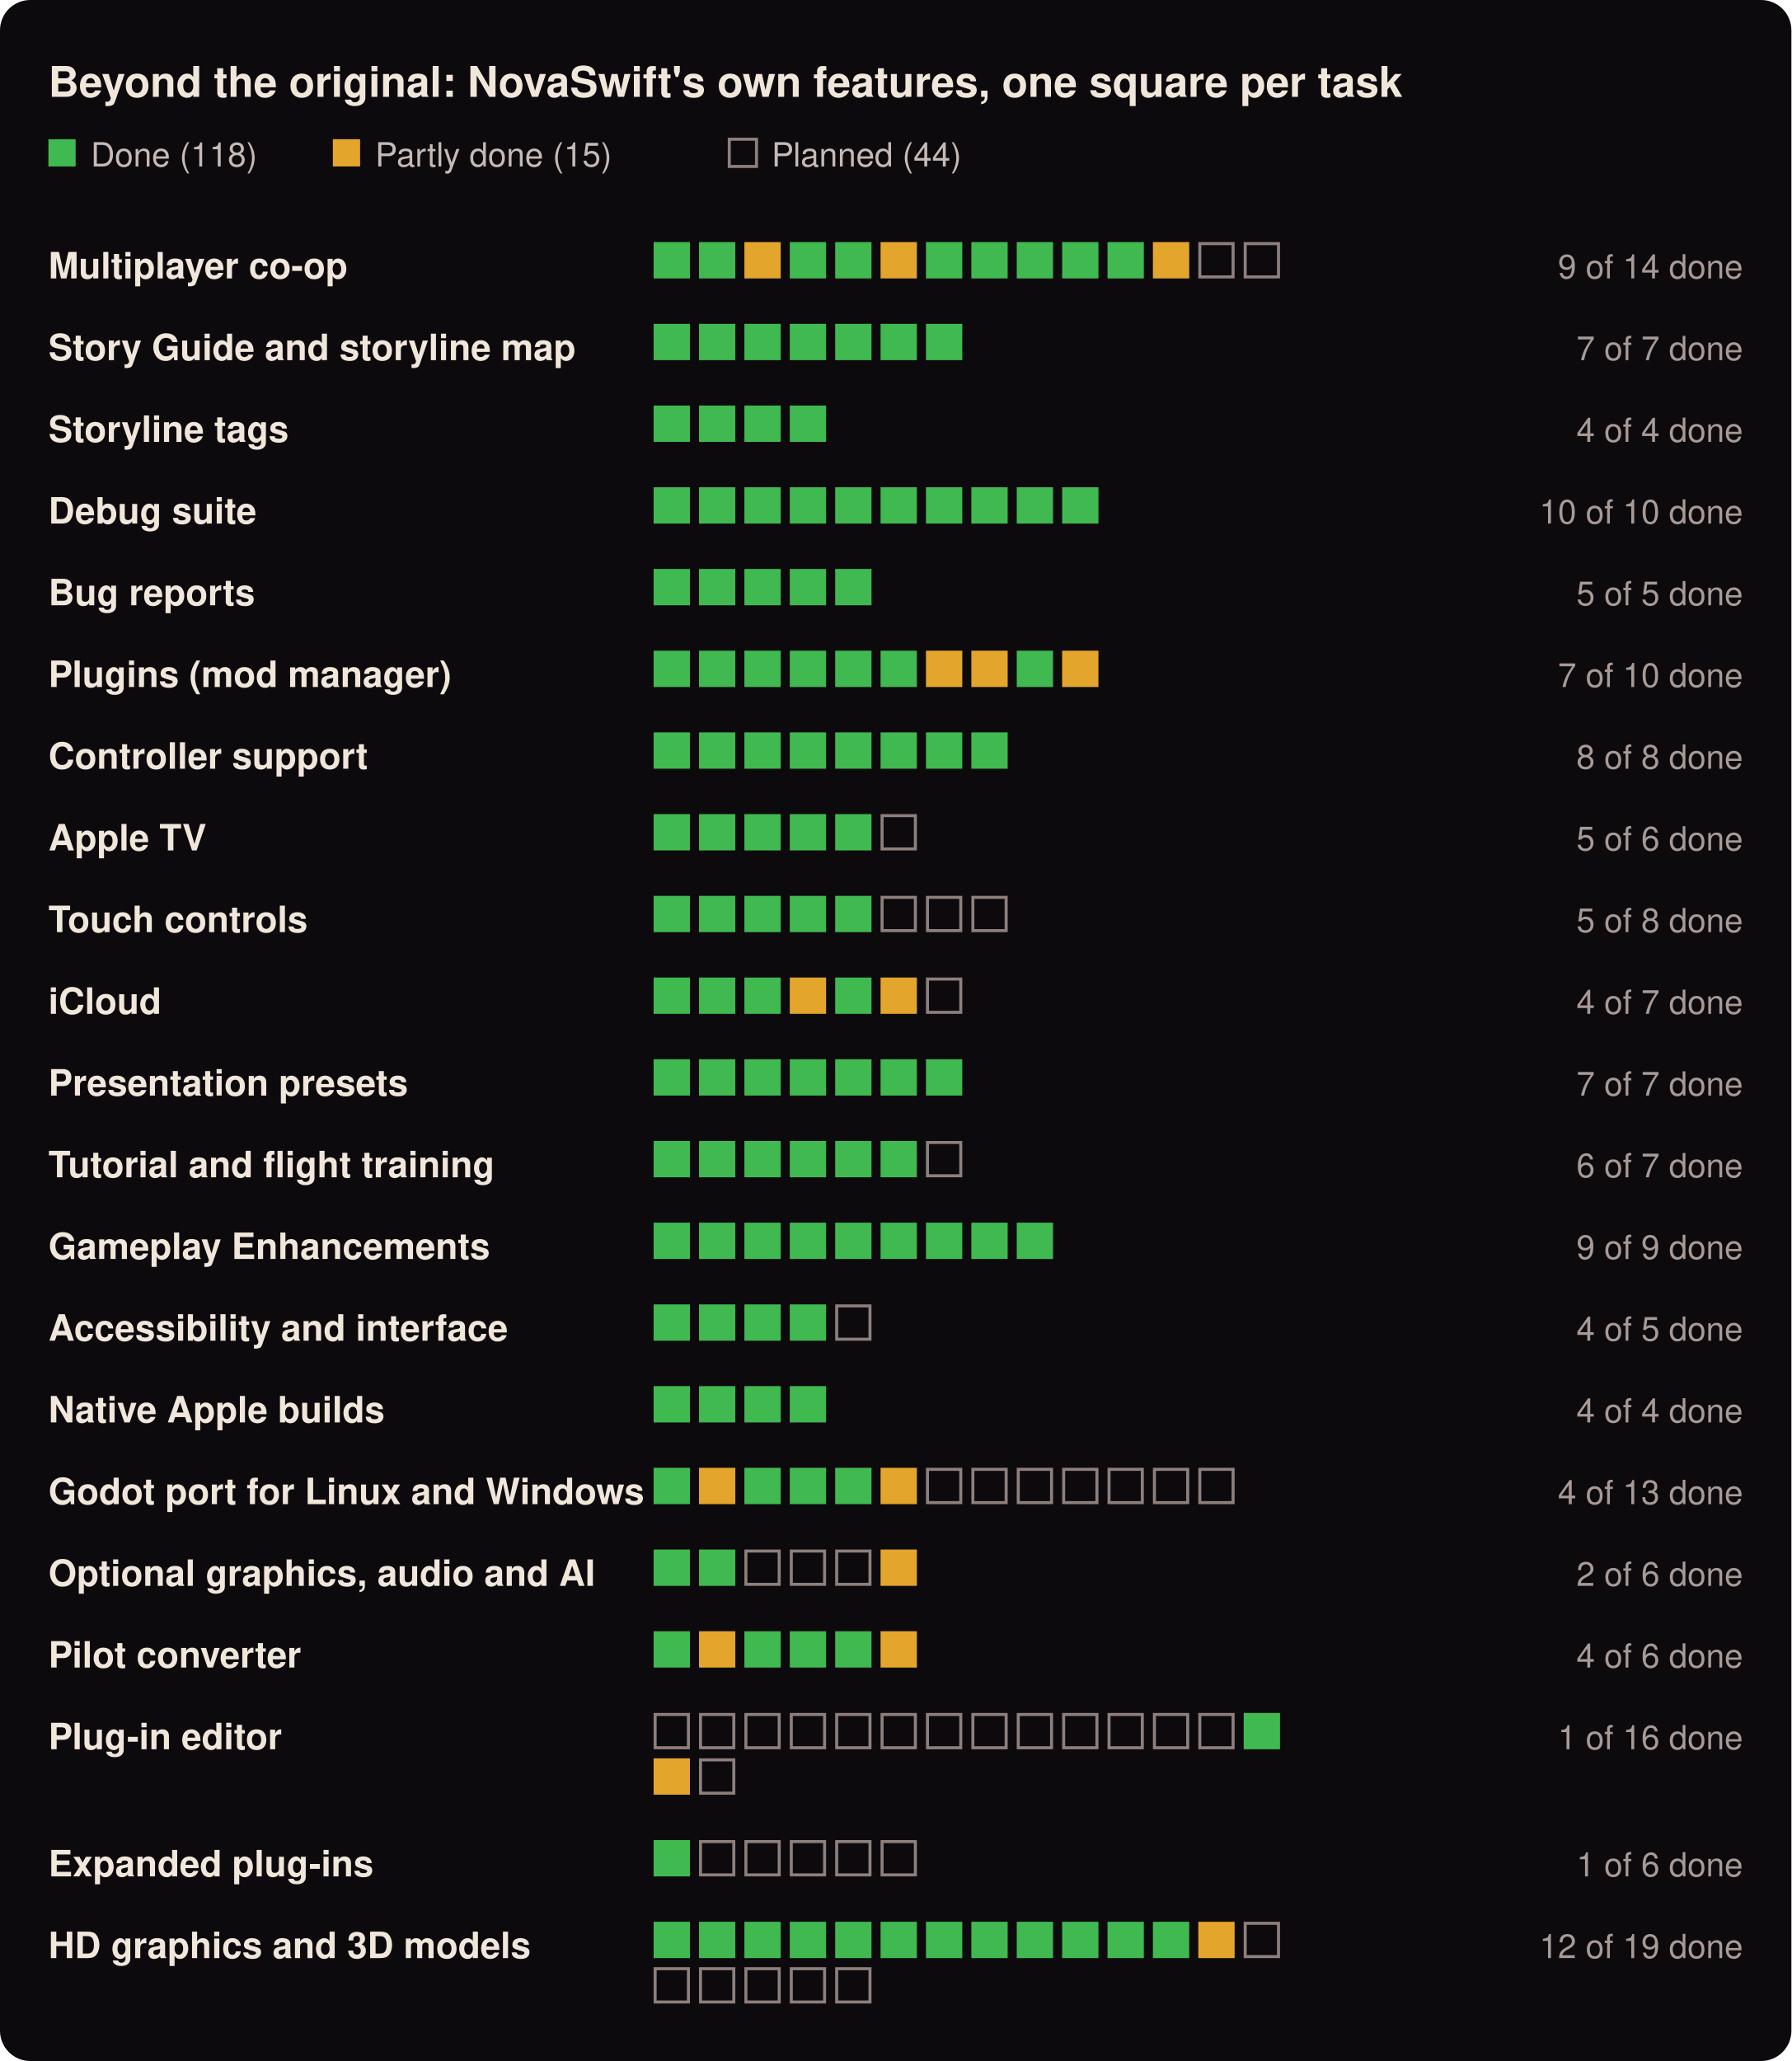
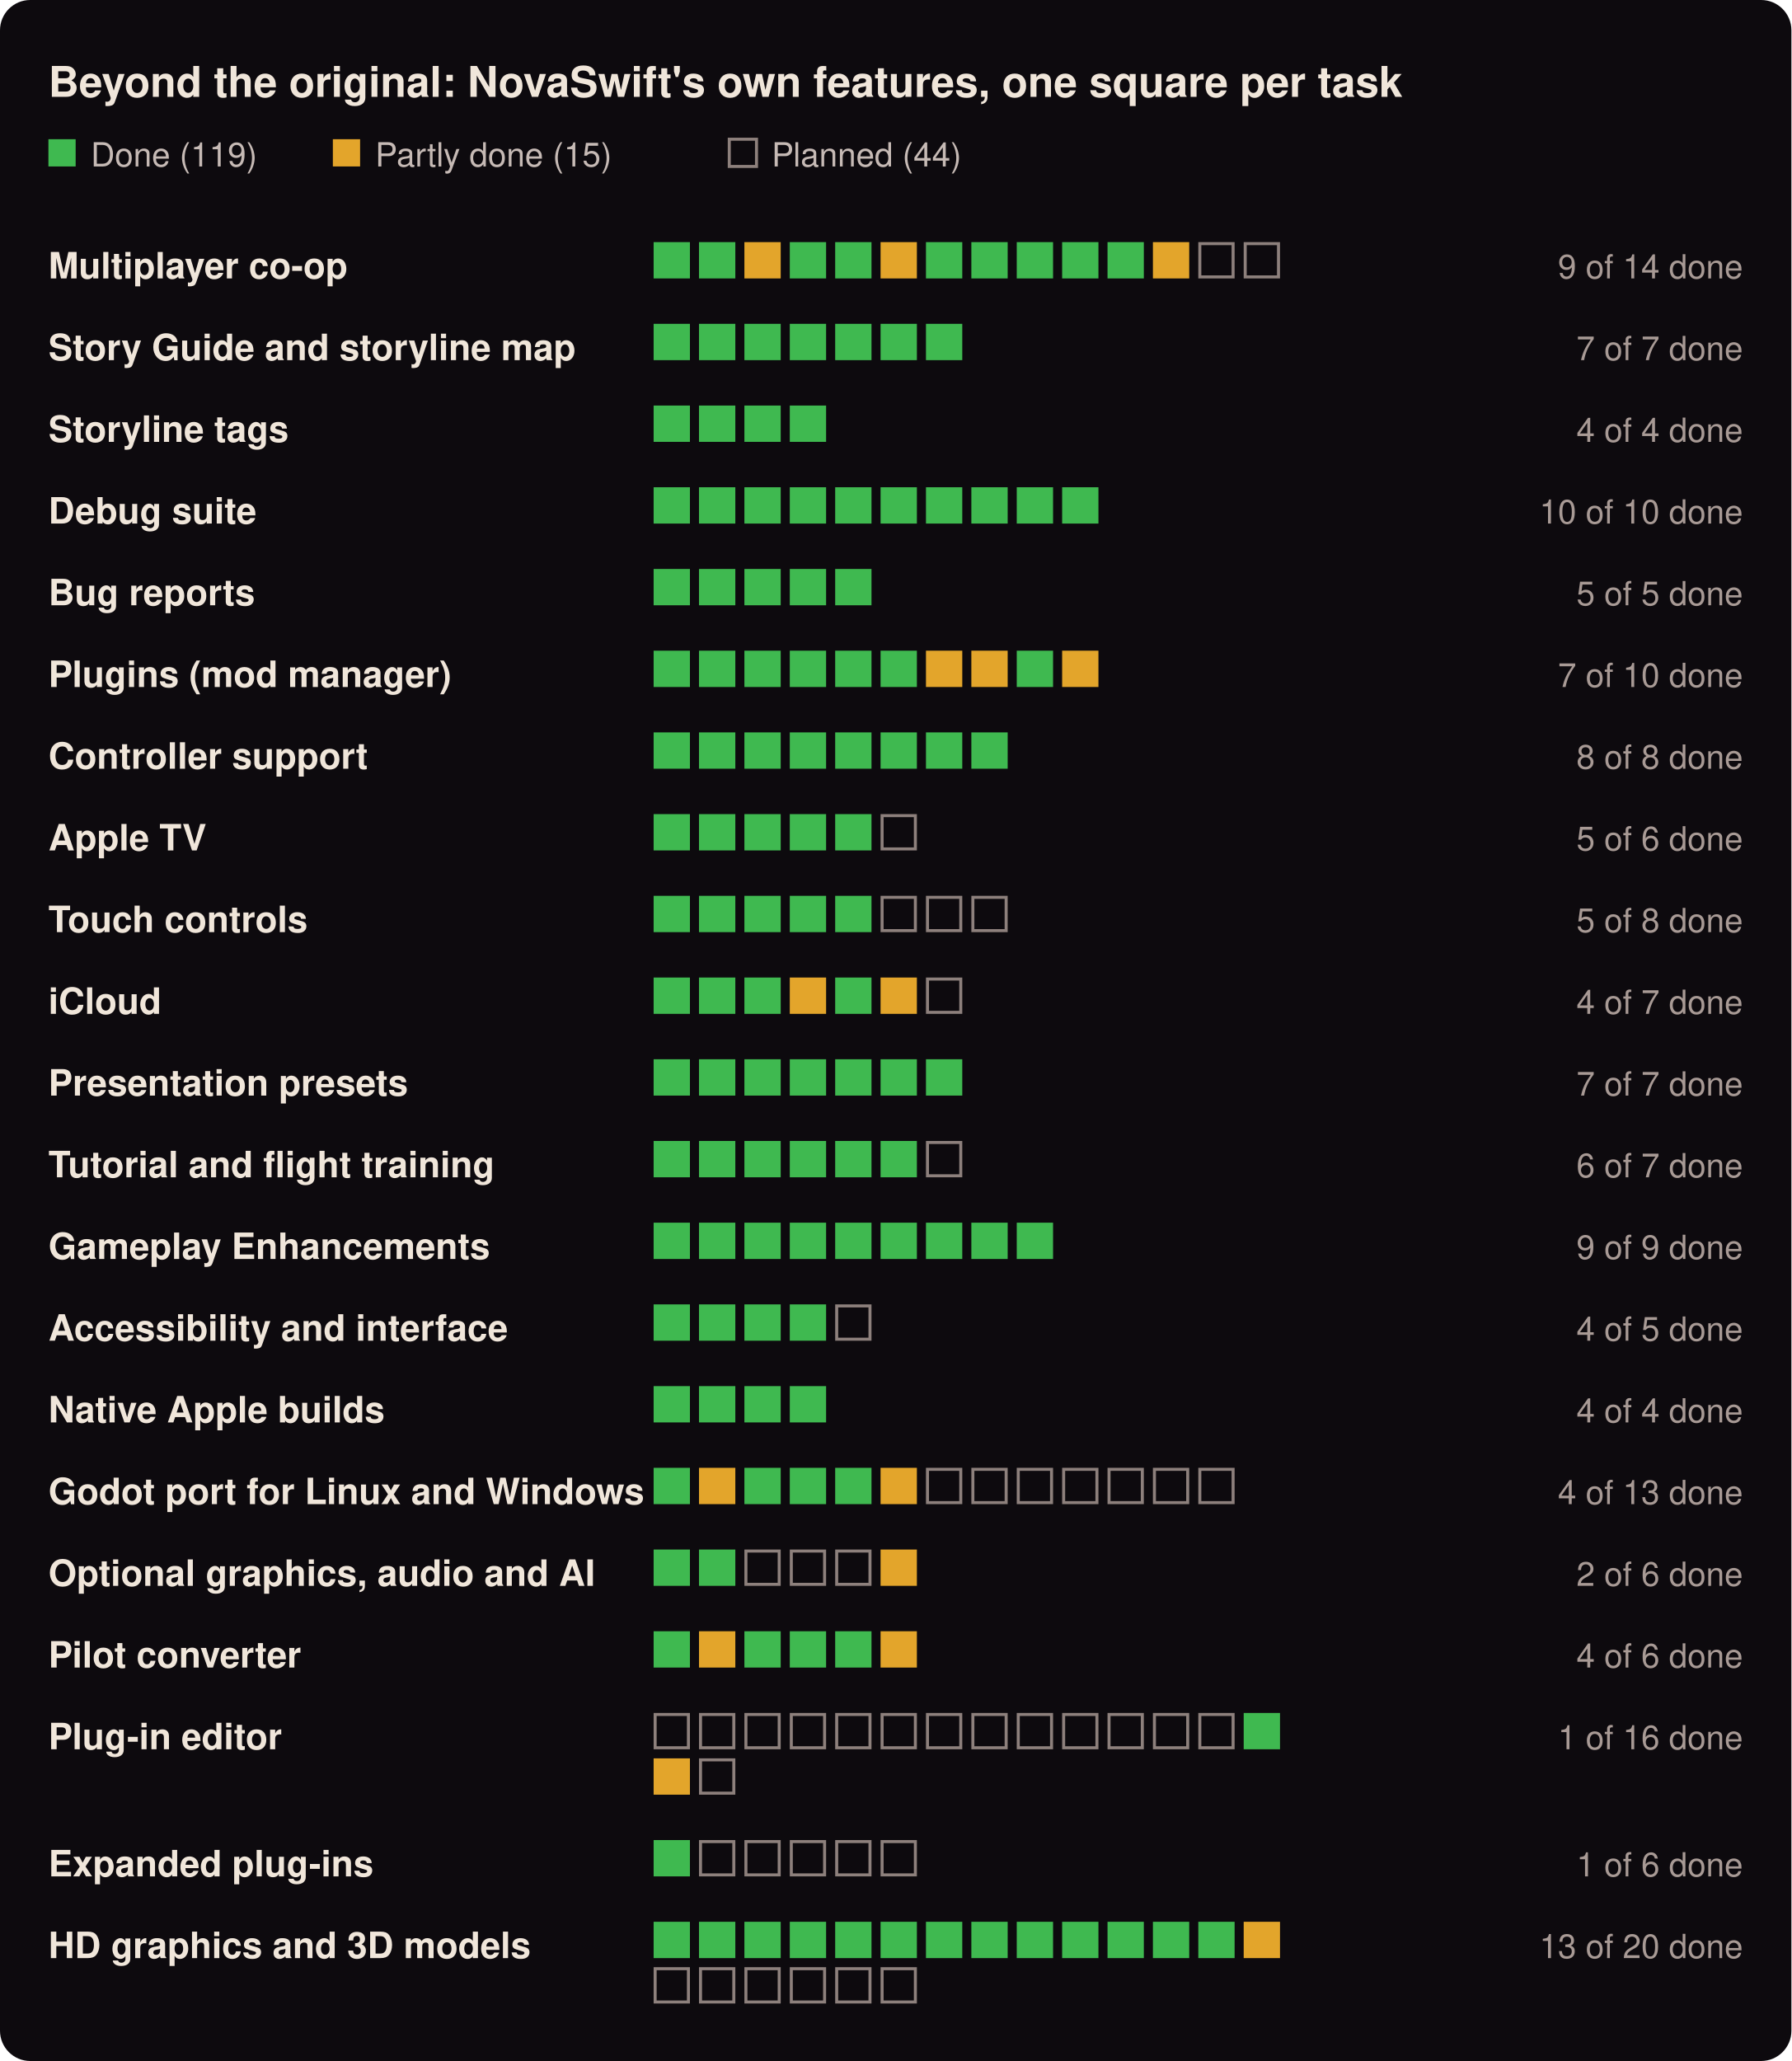
<svg xmlns="http://www.w3.org/2000/svg" width="592" height="681" viewBox="0 0 592 681" font-family="-apple-system, Segoe UI, Helvetica, Arial, sans-serif">
  <style>.h1{font-size:14px;font-weight:600;fill:#f0e6da}.gh{font-size:12px;font-weight:600;fill:#f0e6da}.gn{font-size:11px;fill:#a89a95}.lg{font-size:11px;fill:#c6bab5}</style>
  <rect width="592" height="681" rx="10" fill="#0d0a0e" />
  <text x="16" y="32" class="h1">Beyond the original: NovaSwift's own features, one square per task</text>
  <rect x="16" y="46" width="9" height="9" fill="#3fb950" />
-   <text x="30" y="55" class="lg">Done (118)</text>
+   <text x="30" y="55" class="lg">Done (119)</text>
  <rect x="110" y="46" width="9" height="9" fill="#e3a52b" />
  <text x="124" y="55" class="lg">Partly done (15)</text>
  <rect x="241" y="46" width="9" height="9" fill="none" stroke="#8d807c" />
  <text x="255" y="55" class="lg">Planned (44)</text>
  <text x="16" y="92" class="gh">Multiplayer co-op</text>
  <text x="576" y="92" class="gn" text-anchor="end">9 of 14 done</text>
  <rect x="216" y="80" width="12" height="12" fill="#3fb950" />
  <rect x="231" y="80" width="12" height="12" fill="#3fb950" />
  <rect x="246" y="80" width="12" height="12" fill="#e3a52b" />
  <rect x="261" y="80" width="12" height="12" fill="#3fb950" />
  <rect x="276" y="80" width="12" height="12" fill="#3fb950" />
  <rect x="291" y="80" width="12" height="12" fill="#e3a52b" />
  <rect x="306" y="80" width="12" height="12" fill="#3fb950" />
  <rect x="321" y="80" width="12" height="12" fill="#3fb950" />
  <rect x="336" y="80" width="12" height="12" fill="#3fb950" />
  <rect x="351" y="80" width="12" height="12" fill="#3fb950" />
  <rect x="366" y="80" width="12" height="12" fill="#3fb950" />
  <rect x="381" y="80" width="12" height="12" fill="#e3a52b" />
  <rect x="396.5" y="80.5" width="11" height="11" fill="none" stroke="#8d807c" />
  <rect x="411.5" y="80.5" width="11" height="11" fill="none" stroke="#8d807c" />
  <text x="16" y="119" class="gh">Story Guide and storyline map</text>
  <text x="576" y="119" class="gn" text-anchor="end">7 of 7 done</text>
  <rect x="216" y="107" width="12" height="12" fill="#3fb950" />
  <rect x="231" y="107" width="12" height="12" fill="#3fb950" />
  <rect x="246" y="107" width="12" height="12" fill="#3fb950" />
  <rect x="261" y="107" width="12" height="12" fill="#3fb950" />
  <rect x="276" y="107" width="12" height="12" fill="#3fb950" />
  <rect x="291" y="107" width="12" height="12" fill="#3fb950" />
  <rect x="306" y="107" width="12" height="12" fill="#3fb950" />
  <text x="16" y="146" class="gh">Storyline tags</text>
  <text x="576" y="146" class="gn" text-anchor="end">4 of 4 done</text>
  <rect x="216" y="134" width="12" height="12" fill="#3fb950" />
  <rect x="231" y="134" width="12" height="12" fill="#3fb950" />
  <rect x="246" y="134" width="12" height="12" fill="#3fb950" />
  <rect x="261" y="134" width="12" height="12" fill="#3fb950" />
  <text x="16" y="173" class="gh">Debug suite</text>
  <text x="576" y="173" class="gn" text-anchor="end">10 of 10 done</text>
  <rect x="216" y="161" width="12" height="12" fill="#3fb950" />
  <rect x="231" y="161" width="12" height="12" fill="#3fb950" />
  <rect x="246" y="161" width="12" height="12" fill="#3fb950" />
  <rect x="261" y="161" width="12" height="12" fill="#3fb950" />
  <rect x="276" y="161" width="12" height="12" fill="#3fb950" />
  <rect x="291" y="161" width="12" height="12" fill="#3fb950" />
  <rect x="306" y="161" width="12" height="12" fill="#3fb950" />
  <rect x="321" y="161" width="12" height="12" fill="#3fb950" />
  <rect x="336" y="161" width="12" height="12" fill="#3fb950" />
  <rect x="351" y="161" width="12" height="12" fill="#3fb950" />
  <text x="16" y="200" class="gh">Bug reports</text>
  <text x="576" y="200" class="gn" text-anchor="end">5 of 5 done</text>
  <rect x="216" y="188" width="12" height="12" fill="#3fb950" />
  <rect x="231" y="188" width="12" height="12" fill="#3fb950" />
  <rect x="246" y="188" width="12" height="12" fill="#3fb950" />
  <rect x="261" y="188" width="12" height="12" fill="#3fb950" />
  <rect x="276" y="188" width="12" height="12" fill="#3fb950" />
  <text x="16" y="227" class="gh">Plugins (mod manager)</text>
  <text x="576" y="227" class="gn" text-anchor="end">7 of 10 done</text>
  <rect x="216" y="215" width="12" height="12" fill="#3fb950" />
  <rect x="231" y="215" width="12" height="12" fill="#3fb950" />
  <rect x="246" y="215" width="12" height="12" fill="#3fb950" />
  <rect x="261" y="215" width="12" height="12" fill="#3fb950" />
  <rect x="276" y="215" width="12" height="12" fill="#3fb950" />
  <rect x="291" y="215" width="12" height="12" fill="#3fb950" />
  <rect x="306" y="215" width="12" height="12" fill="#e3a52b" />
  <rect x="321" y="215" width="12" height="12" fill="#e3a52b" />
  <rect x="336" y="215" width="12" height="12" fill="#3fb950" />
  <rect x="351" y="215" width="12" height="12" fill="#e3a52b" />
  <text x="16" y="254" class="gh">Controller support</text>
  <text x="576" y="254" class="gn" text-anchor="end">8 of 8 done</text>
  <rect x="216" y="242" width="12" height="12" fill="#3fb950" />
  <rect x="231" y="242" width="12" height="12" fill="#3fb950" />
  <rect x="246" y="242" width="12" height="12" fill="#3fb950" />
  <rect x="261" y="242" width="12" height="12" fill="#3fb950" />
  <rect x="276" y="242" width="12" height="12" fill="#3fb950" />
  <rect x="291" y="242" width="12" height="12" fill="#3fb950" />
  <rect x="306" y="242" width="12" height="12" fill="#3fb950" />
  <rect x="321" y="242" width="12" height="12" fill="#3fb950" />
  <text x="16" y="281" class="gh">Apple TV</text>
  <text x="576" y="281" class="gn" text-anchor="end">5 of 6 done</text>
  <rect x="216" y="269" width="12" height="12" fill="#3fb950" />
  <rect x="231" y="269" width="12" height="12" fill="#3fb950" />
  <rect x="246" y="269" width="12" height="12" fill="#3fb950" />
  <rect x="261" y="269" width="12" height="12" fill="#3fb950" />
  <rect x="276" y="269" width="12" height="12" fill="#3fb950" />
  <rect x="291.5" y="269.5" width="11" height="11" fill="none" stroke="#8d807c" />
  <text x="16" y="308" class="gh">Touch controls</text>
  <text x="576" y="308" class="gn" text-anchor="end">5 of 8 done</text>
  <rect x="216" y="296" width="12" height="12" fill="#3fb950" />
  <rect x="231" y="296" width="12" height="12" fill="#3fb950" />
  <rect x="246" y="296" width="12" height="12" fill="#3fb950" />
  <rect x="261" y="296" width="12" height="12" fill="#3fb950" />
  <rect x="276" y="296" width="12" height="12" fill="#3fb950" />
  <rect x="291.5" y="296.5" width="11" height="11" fill="none" stroke="#8d807c" />
  <rect x="306.5" y="296.5" width="11" height="11" fill="none" stroke="#8d807c" />
  <rect x="321.5" y="296.5" width="11" height="11" fill="none" stroke="#8d807c" />
  <text x="16" y="335" class="gh">iCloud</text>
  <text x="576" y="335" class="gn" text-anchor="end">4 of 7 done</text>
  <rect x="216" y="323" width="12" height="12" fill="#3fb950" />
  <rect x="231" y="323" width="12" height="12" fill="#3fb950" />
  <rect x="246" y="323" width="12" height="12" fill="#3fb950" />
  <rect x="261" y="323" width="12" height="12" fill="#e3a52b" />
  <rect x="276" y="323" width="12" height="12" fill="#3fb950" />
  <rect x="291" y="323" width="12" height="12" fill="#e3a52b" />
  <rect x="306.5" y="323.5" width="11" height="11" fill="none" stroke="#8d807c" />
  <text x="16" y="362" class="gh">Presentation presets</text>
  <text x="576" y="362" class="gn" text-anchor="end">7 of 7 done</text>
  <rect x="216" y="350" width="12" height="12" fill="#3fb950" />
  <rect x="231" y="350" width="12" height="12" fill="#3fb950" />
  <rect x="246" y="350" width="12" height="12" fill="#3fb950" />
  <rect x="261" y="350" width="12" height="12" fill="#3fb950" />
  <rect x="276" y="350" width="12" height="12" fill="#3fb950" />
  <rect x="291" y="350" width="12" height="12" fill="#3fb950" />
  <rect x="306" y="350" width="12" height="12" fill="#3fb950" />
  <text x="16" y="389" class="gh">Tutorial and flight training</text>
  <text x="576" y="389" class="gn" text-anchor="end">6 of 7 done</text>
  <rect x="216" y="377" width="12" height="12" fill="#3fb950" />
  <rect x="231" y="377" width="12" height="12" fill="#3fb950" />
  <rect x="246" y="377" width="12" height="12" fill="#3fb950" />
  <rect x="261" y="377" width="12" height="12" fill="#3fb950" />
  <rect x="276" y="377" width="12" height="12" fill="#3fb950" />
  <rect x="291" y="377" width="12" height="12" fill="#3fb950" />
  <rect x="306.5" y="377.5" width="11" height="11" fill="none" stroke="#8d807c" />
  <text x="16" y="416" class="gh">Gameplay Enhancements</text>
  <text x="576" y="416" class="gn" text-anchor="end">9 of 9 done</text>
  <rect x="216" y="404" width="12" height="12" fill="#3fb950" />
  <rect x="231" y="404" width="12" height="12" fill="#3fb950" />
  <rect x="246" y="404" width="12" height="12" fill="#3fb950" />
  <rect x="261" y="404" width="12" height="12" fill="#3fb950" />
  <rect x="276" y="404" width="12" height="12" fill="#3fb950" />
  <rect x="291" y="404" width="12" height="12" fill="#3fb950" />
  <rect x="306" y="404" width="12" height="12" fill="#3fb950" />
  <rect x="321" y="404" width="12" height="12" fill="#3fb950" />
  <rect x="336" y="404" width="12" height="12" fill="#3fb950" />
  <text x="16" y="443" class="gh">Accessibility and interface</text>
  <text x="576" y="443" class="gn" text-anchor="end">4 of 5 done</text>
  <rect x="216" y="431" width="12" height="12" fill="#3fb950" />
  <rect x="231" y="431" width="12" height="12" fill="#3fb950" />
  <rect x="246" y="431" width="12" height="12" fill="#3fb950" />
  <rect x="261" y="431" width="12" height="12" fill="#3fb950" />
  <rect x="276.5" y="431.5" width="11" height="11" fill="none" stroke="#8d807c" />
  <text x="16" y="470" class="gh">Native Apple builds</text>
  <text x="576" y="470" class="gn" text-anchor="end">4 of 4 done</text>
  <rect x="216" y="458" width="12" height="12" fill="#3fb950" />
  <rect x="231" y="458" width="12" height="12" fill="#3fb950" />
  <rect x="246" y="458" width="12" height="12" fill="#3fb950" />
  <rect x="261" y="458" width="12" height="12" fill="#3fb950" />
  <text x="16" y="497" class="gh">Godot port for Linux and Windows</text>
  <text x="576" y="497" class="gn" text-anchor="end">4 of 13 done</text>
  <rect x="216" y="485" width="12" height="12" fill="#3fb950" />
  <rect x="231" y="485" width="12" height="12" fill="#e3a52b" />
  <rect x="246" y="485" width="12" height="12" fill="#3fb950" />
  <rect x="261" y="485" width="12" height="12" fill="#3fb950" />
  <rect x="276" y="485" width="12" height="12" fill="#3fb950" />
  <rect x="291" y="485" width="12" height="12" fill="#e3a52b" />
  <rect x="306.5" y="485.5" width="11" height="11" fill="none" stroke="#8d807c" />
  <rect x="321.5" y="485.5" width="11" height="11" fill="none" stroke="#8d807c" />
  <rect x="336.5" y="485.5" width="11" height="11" fill="none" stroke="#8d807c" />
  <rect x="351.5" y="485.5" width="11" height="11" fill="none" stroke="#8d807c" />
  <rect x="366.5" y="485.5" width="11" height="11" fill="none" stroke="#8d807c" />
  <rect x="381.5" y="485.5" width="11" height="11" fill="none" stroke="#8d807c" />
  <rect x="396.5" y="485.5" width="11" height="11" fill="none" stroke="#8d807c" />
  <text x="16" y="524" class="gh">Optional graphics, audio and AI</text>
  <text x="576" y="524" class="gn" text-anchor="end">2 of 6 done</text>
  <rect x="216" y="512" width="12" height="12" fill="#3fb950" />
  <rect x="231" y="512" width="12" height="12" fill="#3fb950" />
  <rect x="246.5" y="512.5" width="11" height="11" fill="none" stroke="#8d807c" />
  <rect x="261.5" y="512.5" width="11" height="11" fill="none" stroke="#8d807c" />
  <rect x="276.5" y="512.5" width="11" height="11" fill="none" stroke="#8d807c" />
  <rect x="291" y="512" width="12" height="12" fill="#e3a52b" />
  <text x="16" y="551" class="gh">Pilot converter</text>
  <text x="576" y="551" class="gn" text-anchor="end">4 of 6 done</text>
  <rect x="216" y="539" width="12" height="12" fill="#3fb950" />
  <rect x="231" y="539" width="12" height="12" fill="#e3a52b" />
  <rect x="246" y="539" width="12" height="12" fill="#3fb950" />
  <rect x="261" y="539" width="12" height="12" fill="#3fb950" />
  <rect x="276" y="539" width="12" height="12" fill="#3fb950" />
  <rect x="291" y="539" width="12" height="12" fill="#e3a52b" />
  <text x="16" y="578" class="gh">Plug-in editor</text>
  <text x="576" y="578" class="gn" text-anchor="end">1 of 16 done</text>
  <rect x="216.5" y="566.5" width="11" height="11" fill="none" stroke="#8d807c" />
  <rect x="231.5" y="566.5" width="11" height="11" fill="none" stroke="#8d807c" />
  <rect x="246.5" y="566.5" width="11" height="11" fill="none" stroke="#8d807c" />
  <rect x="261.5" y="566.5" width="11" height="11" fill="none" stroke="#8d807c" />
  <rect x="276.5" y="566.5" width="11" height="11" fill="none" stroke="#8d807c" />
  <rect x="291.5" y="566.5" width="11" height="11" fill="none" stroke="#8d807c" />
  <rect x="306.5" y="566.5" width="11" height="11" fill="none" stroke="#8d807c" />
  <rect x="321.5" y="566.5" width="11" height="11" fill="none" stroke="#8d807c" />
  <rect x="336.5" y="566.5" width="11" height="11" fill="none" stroke="#8d807c" />
  <rect x="351.5" y="566.5" width="11" height="11" fill="none" stroke="#8d807c" />
  <rect x="366.5" y="566.5" width="11" height="11" fill="none" stroke="#8d807c" />
  <rect x="381.5" y="566.5" width="11" height="11" fill="none" stroke="#8d807c" />
  <rect x="396.5" y="566.5" width="11" height="11" fill="none" stroke="#8d807c" />
  <rect x="411" y="566" width="12" height="12" fill="#3fb950" />
  <rect x="216" y="581" width="12" height="12" fill="#e3a52b" />
  <rect x="231.5" y="581.5" width="11" height="11" fill="none" stroke="#8d807c" />
  <text x="16" y="620" class="gh">Expanded plug-ins</text>
  <text x="576" y="620" class="gn" text-anchor="end">1 of 6 done</text>
  <rect x="216" y="608" width="12" height="12" fill="#3fb950" />
  <rect x="231.5" y="608.5" width="11" height="11" fill="none" stroke="#8d807c" />
  <rect x="246.5" y="608.5" width="11" height="11" fill="none" stroke="#8d807c" />
  <rect x="261.5" y="608.5" width="11" height="11" fill="none" stroke="#8d807c" />
  <rect x="276.5" y="608.5" width="11" height="11" fill="none" stroke="#8d807c" />
  <rect x="291.5" y="608.5" width="11" height="11" fill="none" stroke="#8d807c" />
  <text x="16" y="647" class="gh">HD graphics and 3D models</text>
-   <text x="576" y="647" class="gn" text-anchor="end">12 of 19 done</text>
+   <text x="576" y="647" class="gn" text-anchor="end">13 of 20 done</text>
  <rect x="216" y="635" width="12" height="12" fill="#3fb950" />
  <rect x="231" y="635" width="12" height="12" fill="#3fb950" />
  <rect x="246" y="635" width="12" height="12" fill="#3fb950" />
  <rect x="261" y="635" width="12" height="12" fill="#3fb950" />
  <rect x="276" y="635" width="12" height="12" fill="#3fb950" />
  <rect x="291" y="635" width="12" height="12" fill="#3fb950" />
  <rect x="306" y="635" width="12" height="12" fill="#3fb950" />
  <rect x="321" y="635" width="12" height="12" fill="#3fb950" />
  <rect x="336" y="635" width="12" height="12" fill="#3fb950" />
  <rect x="351" y="635" width="12" height="12" fill="#3fb950" />
  <rect x="366" y="635" width="12" height="12" fill="#3fb950" />
  <rect x="381" y="635" width="12" height="12" fill="#3fb950" />
-   <rect x="396" y="635" width="12" height="12" fill="#e3a52b" />
-   <rect x="411.5" y="635.5" width="11" height="11" fill="none" stroke="#8d807c" />
+   <rect x="396" y="635" width="12" height="12" fill="#3fb950" />
+   <rect x="411" y="635" width="12" height="12" fill="#e3a52b" />
  <rect x="216.5" y="650.5" width="11" height="11" fill="none" stroke="#8d807c" />
  <rect x="231.5" y="650.5" width="11" height="11" fill="none" stroke="#8d807c" />
  <rect x="246.5" y="650.5" width="11" height="11" fill="none" stroke="#8d807c" />
  <rect x="261.5" y="650.5" width="11" height="11" fill="none" stroke="#8d807c" />
  <rect x="276.5" y="650.5" width="11" height="11" fill="none" stroke="#8d807c" />
+   <rect x="291.5" y="650.5" width="11" height="11" fill="none" stroke="#8d807c" />
</svg>
